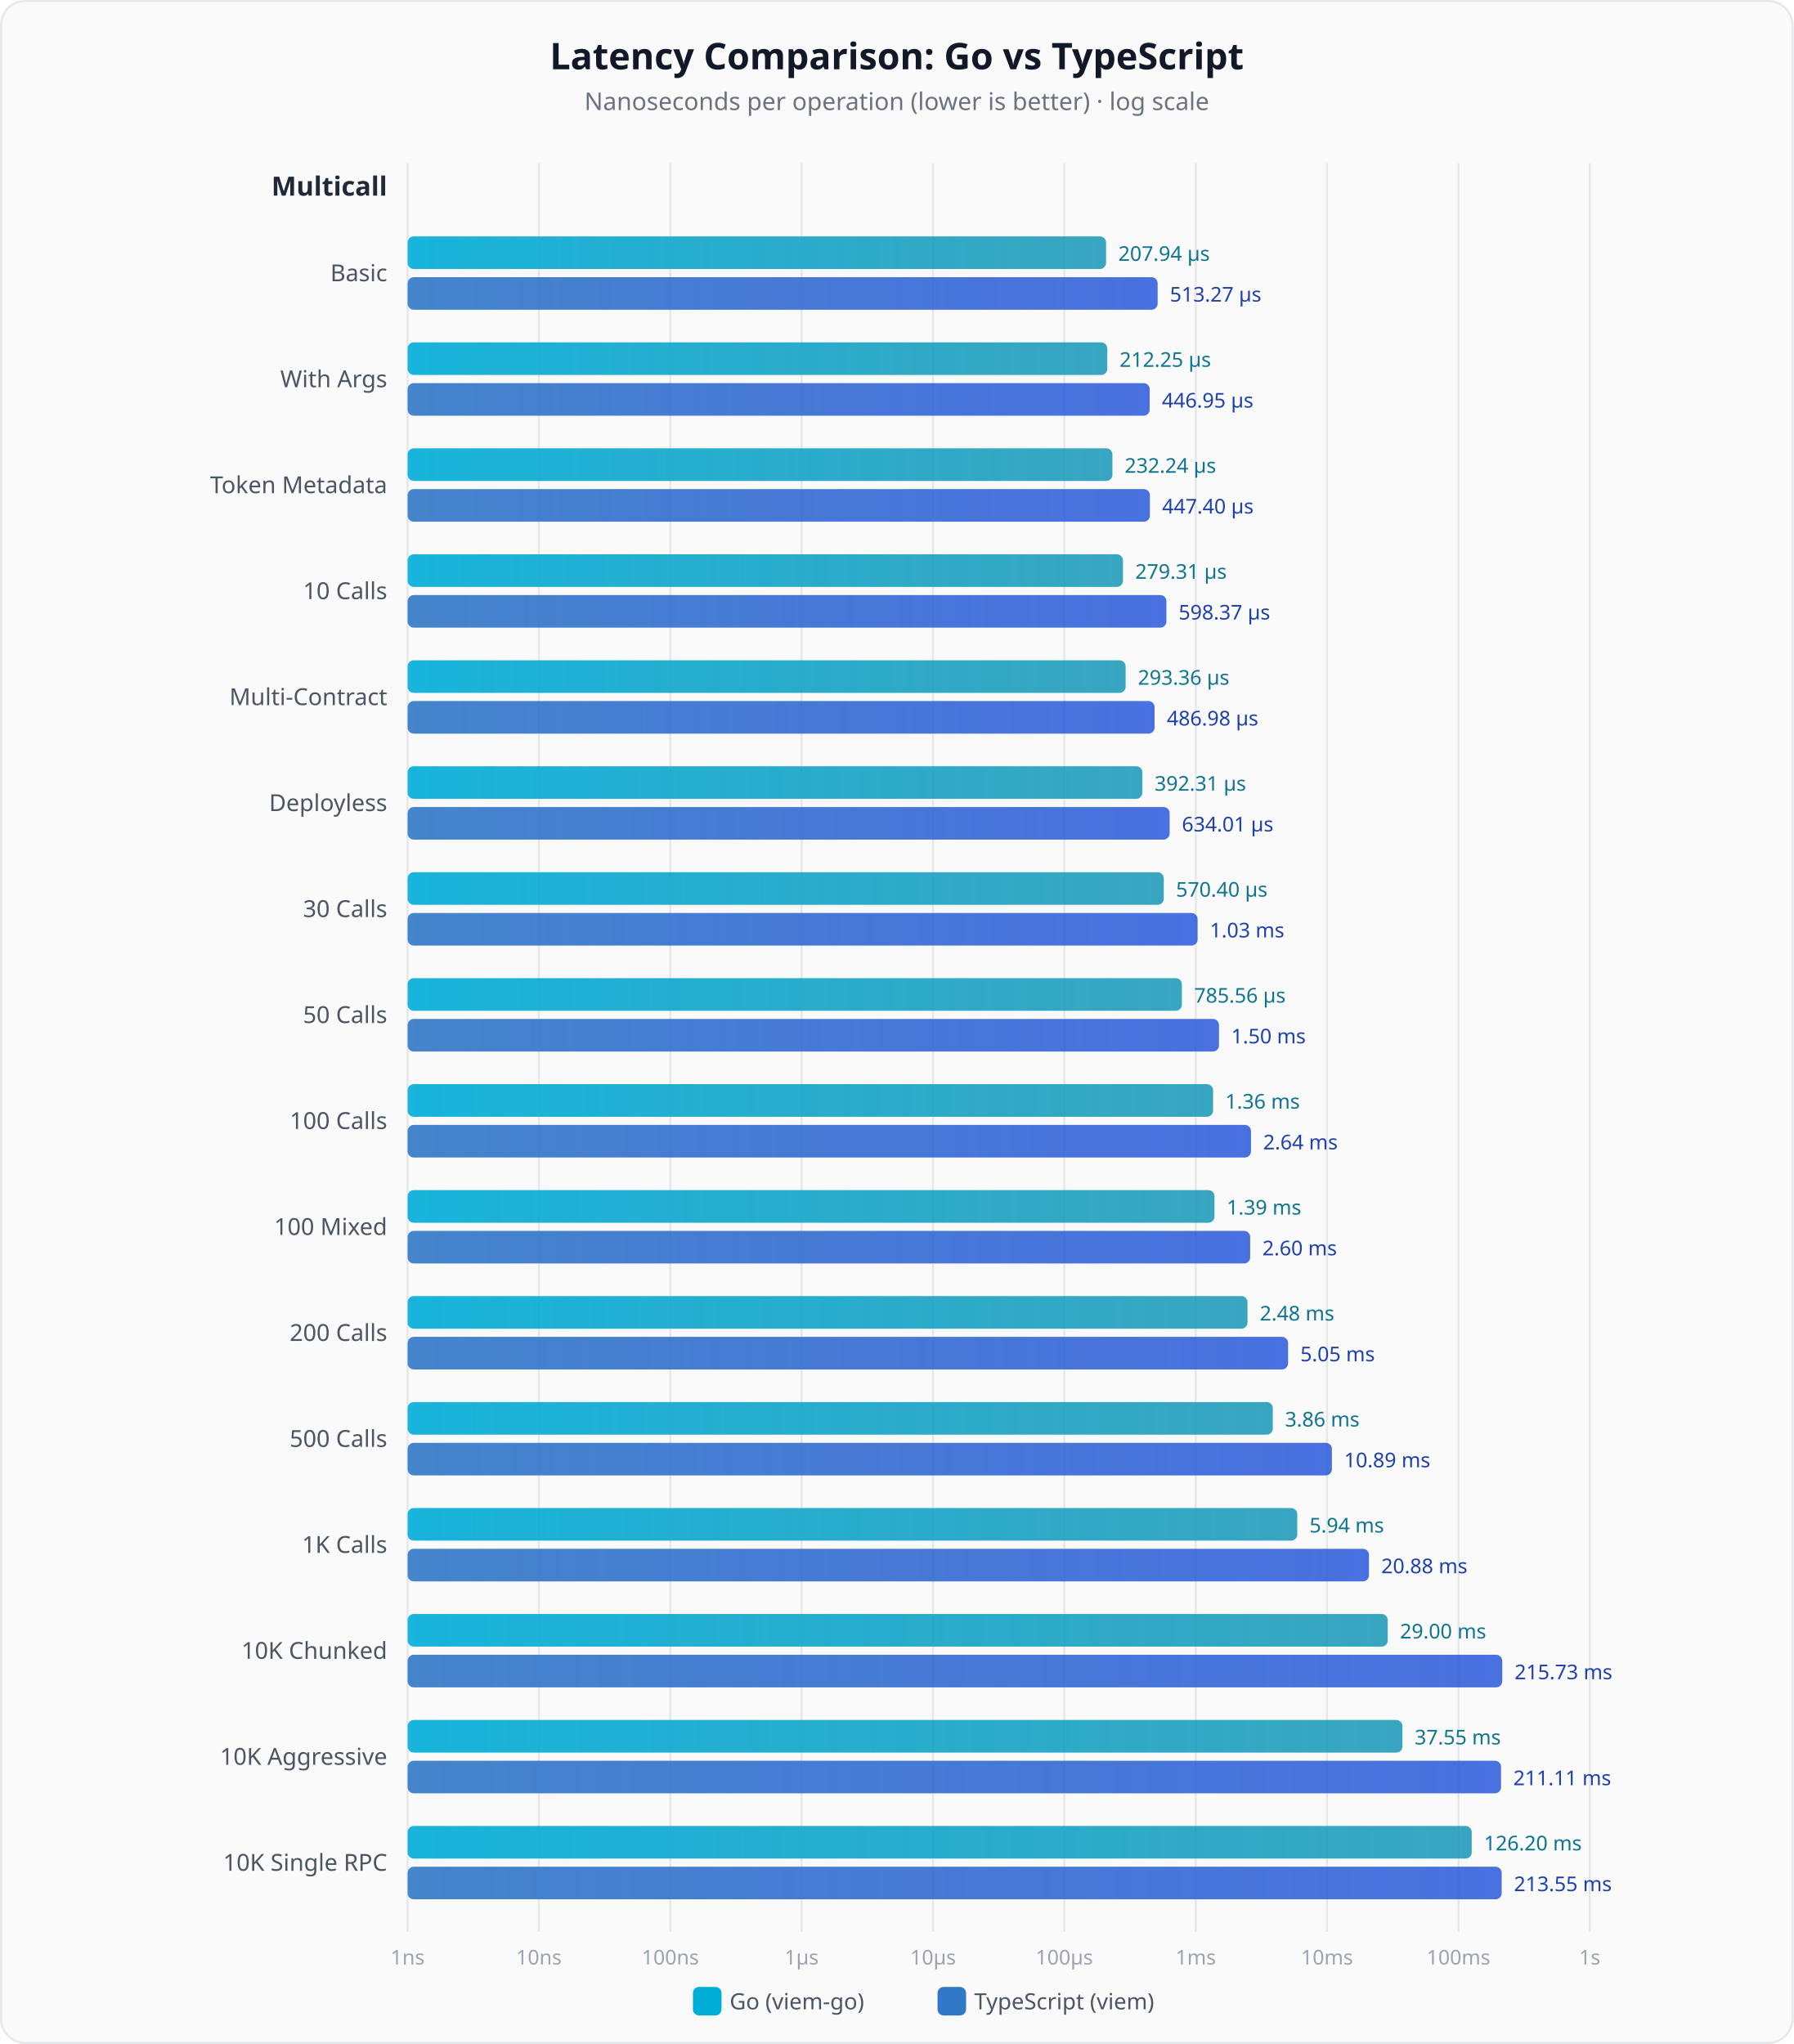
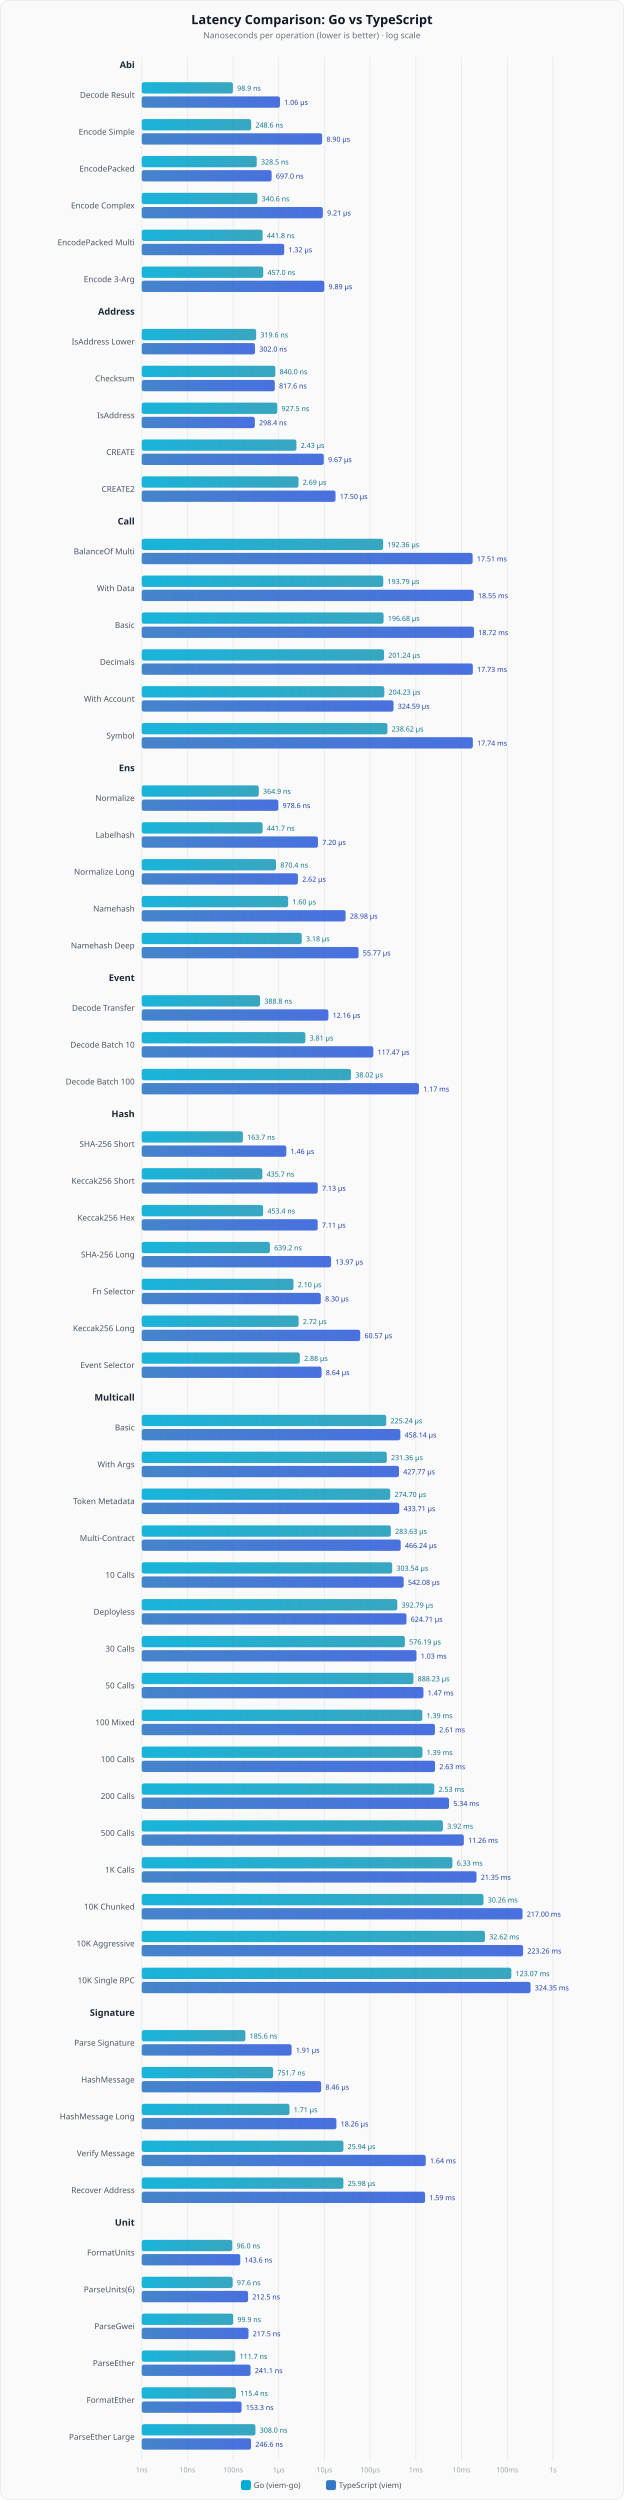
- <svg xmlns="http://www.w3.org/2000/svg" width="880" height="1003" viewBox="0 0 880 1003">
+ <svg xmlns="http://www.w3.org/2000/svg" width="880" height="3527" viewBox="0 0 880 3527">
  <defs>
    <linearGradient id="goGrad2" x1="0" y1="0" x2="1" y2="0">
      <stop offset="0%" stop-color="#00ADD8" stop-opacity="0.9" />
      <stop offset="100%" stop-color="#0891B2" stop-opacity="0.8" />
    </linearGradient>
    <linearGradient id="tsGrad2" x1="0" y1="0" x2="1" y2="0">
      <stop offset="0%" stop-color="#3178C6" stop-opacity="0.9" />
      <stop offset="100%" stop-color="#1D4ED8" stop-opacity="0.8" />
    </linearGradient>
  </defs>
-   <rect width="880" height="1003" fill="#FAFAFA" rx="12" />
-   <rect x=".5" y=".5" width="879" height="1002" fill="none" stroke="#E5E7EB" rx="12" />
+   <rect width="880" height="3527" fill="#FAFAFA" rx="12" />
+   <rect x=".5" y=".5" width="879" height="3526" fill="none" stroke="#E5E7EB" rx="12" />
  <text x="440" y="34" text-anchor="middle" font-family="system-ui,sans-serif" font-size="18" font-weight="700" fill="#111827">Latency Comparison: Go vs TypeScript</text>
  <text x="440" y="54" text-anchor="middle" font-family="system-ui,sans-serif" font-size="12" fill="#6B7280">Nanoseconds per operation (lower is better) · log scale</text>
  <g transform="translate(200,80)">
-     <line x1="0.0" y1="0" x2="0.0" y2="868" stroke="#E5E7EB" />
-     <text x="0.0" y="884" text-anchor="middle" font-family="system-ui,sans-serif" font-size="10" fill="#9CA3AF">1ns</text>
-     <line x1="64.4" y1="0" x2="64.4" y2="868" stroke="#E5E7EB" />
-     <text x="64.4" y="884" text-anchor="middle" font-family="system-ui,sans-serif" font-size="10" fill="#9CA3AF">10ns</text>
-     <line x1="128.9" y1="0" x2="128.9" y2="868" stroke="#E5E7EB" />
-     <text x="128.9" y="884" text-anchor="middle" font-family="system-ui,sans-serif" font-size="10" fill="#9CA3AF">100ns</text>
-     <line x1="193.3" y1="0" x2="193.3" y2="868" stroke="#E5E7EB" />
-     <text x="193.3" y="884" text-anchor="middle" font-family="system-ui,sans-serif" font-size="10" fill="#9CA3AF">1µs</text>
-     <line x1="257.8" y1="0" x2="257.8" y2="868" stroke="#E5E7EB" />
-     <text x="257.8" y="884" text-anchor="middle" font-family="system-ui,sans-serif" font-size="10" fill="#9CA3AF">10µs</text>
-     <line x1="322.2" y1="0" x2="322.2" y2="868" stroke="#E5E7EB" />
-     <text x="322.2" y="884" text-anchor="middle" font-family="system-ui,sans-serif" font-size="10" fill="#9CA3AF">100µs</text>
-     <line x1="386.7" y1="0" x2="386.7" y2="868" stroke="#E5E7EB" />
-     <text x="386.7" y="884" text-anchor="middle" font-family="system-ui,sans-serif" font-size="10" fill="#9CA3AF">1ms</text>
-     <line x1="451.1" y1="0" x2="451.1" y2="868" stroke="#E5E7EB" />
-     <text x="451.1" y="884" text-anchor="middle" font-family="system-ui,sans-serif" font-size="10" fill="#9CA3AF">10ms</text>
-     <line x1="515.6" y1="0" x2="515.6" y2="868" stroke="#E5E7EB" />
-     <text x="515.6" y="884" text-anchor="middle" font-family="system-ui,sans-serif" font-size="10" fill="#9CA3AF">100ms</text>
-     <line x1="580.0" y1="0" x2="580.0" y2="868" stroke="#E5E7EB" />
-     <text x="580.0" y="884" text-anchor="middle" font-family="system-ui,sans-serif" font-size="10" fill="#9CA3AF">1s</text>
-     <text x="-10" y="16" text-anchor="end" font-family="system-ui,sans-serif" font-size="13" font-weight="700" fill="#1F2937">Multicall</text>
-     <text x="-10" y="58" text-anchor="end" font-family="system-ui,sans-serif" font-size="11.5" fill="#4B5563">Basic</text>
-     <rect x="0" y="36" width="342.7" height="16" fill="url(#goGrad2)" rx="3" />
-     <text x="348.7" y="48" font-family="system-ui,sans-serif" font-size="10" fill="#0E7490">207.94 µs</text>
-     <rect x="0" y="56" width="368.0" height="16" fill="url(#tsGrad2)" rx="3" />
-     <text x="374.0" y="68" font-family="system-ui,sans-serif" font-size="10" fill="#1E40AF">513.27 µs</text>
-     <text x="-10" y="110" text-anchor="end" font-family="system-ui,sans-serif" font-size="11.5" fill="#4B5563">With Args</text>
-     <rect x="0" y="88" width="343.3" height="16" fill="url(#goGrad2)" rx="3" />
-     <text x="349.3" y="100" font-family="system-ui,sans-serif" font-size="10" fill="#0E7490">212.25 µs</text>
-     <rect x="0" y="108" width="364.1" height="16" fill="url(#tsGrad2)" rx="3" />
-     <text x="370.1" y="120" font-family="system-ui,sans-serif" font-size="10" fill="#1E40AF">446.95 µs</text>
-     <text x="-10" y="162" text-anchor="end" font-family="system-ui,sans-serif" font-size="11.5" fill="#4B5563">Token Metadata</text>
-     <rect x="0" y="140" width="345.8" height="16" fill="url(#goGrad2)" rx="3" />
-     <text x="351.8" y="152" font-family="system-ui,sans-serif" font-size="10" fill="#0E7490">232.24 µs</text>
-     <rect x="0" y="160" width="364.2" height="16" fill="url(#tsGrad2)" rx="3" />
-     <text x="370.2" y="172" font-family="system-ui,sans-serif" font-size="10" fill="#1E40AF">447.40 µs</text>
-     <text x="-10" y="214" text-anchor="end" font-family="system-ui,sans-serif" font-size="11.5" fill="#4B5563">10 Calls</text>
-     <rect x="0" y="192" width="351.0" height="16" fill="url(#goGrad2)" rx="3" />
-     <text x="357.0" y="204" font-family="system-ui,sans-serif" font-size="10" fill="#0E7490">279.31 µs</text>
-     <rect x="0" y="212" width="372.3" height="16" fill="url(#tsGrad2)" rx="3" />
-     <text x="378.3" y="224" font-family="system-ui,sans-serif" font-size="10" fill="#1E40AF">598.37 µs</text>
-     <text x="-10" y="266" text-anchor="end" font-family="system-ui,sans-serif" font-size="11.5" fill="#4B5563">Multi-Contract</text>
-     <rect x="0" y="244" width="352.3" height="16" fill="url(#goGrad2)" rx="3" />
-     <text x="358.3" y="256" font-family="system-ui,sans-serif" font-size="10" fill="#0E7490">293.36 µs</text>
-     <rect x="0" y="264" width="366.5" height="16" fill="url(#tsGrad2)" rx="3" />
-     <text x="372.5" y="276" font-family="system-ui,sans-serif" font-size="10" fill="#1E40AF">486.98 µs</text>
-     <text x="-10" y="318" text-anchor="end" font-family="system-ui,sans-serif" font-size="11.5" fill="#4B5563">Deployless</text>
-     <rect x="0" y="296" width="360.5" height="16" fill="url(#goGrad2)" rx="3" />
-     <text x="366.5" y="308" font-family="system-ui,sans-serif" font-size="10" fill="#0E7490">392.31 µs</text>
-     <rect x="0" y="316" width="373.9" height="16" fill="url(#tsGrad2)" rx="3" />
-     <text x="379.9" y="328" font-family="system-ui,sans-serif" font-size="10" fill="#1E40AF">634.01 µs</text>
-     <text x="-10" y="370" text-anchor="end" font-family="system-ui,sans-serif" font-size="11.5" fill="#4B5563">30 Calls</text>
-     <rect x="0" y="348" width="371.0" height="16" fill="url(#goGrad2)" rx="3" />
-     <text x="377.0" y="360" font-family="system-ui,sans-serif" font-size="10" fill="#0E7490">570.40 µs</text>
-     <rect x="0" y="368" width="387.6" height="16" fill="url(#tsGrad2)" rx="3" />
-     <text x="393.6" y="380" font-family="system-ui,sans-serif" font-size="10" fill="#1E40AF">1.03 ms</text>
-     <text x="-10" y="422" text-anchor="end" font-family="system-ui,sans-serif" font-size="11.5" fill="#4B5563">50 Calls</text>
-     <rect x="0" y="400" width="379.9" height="16" fill="url(#goGrad2)" rx="3" />
-     <text x="385.9" y="412" font-family="system-ui,sans-serif" font-size="10" fill="#0E7490">785.56 µs</text>
-     <rect x="0" y="420" width="398.1" height="16" fill="url(#tsGrad2)" rx="3" />
-     <text x="404.1" y="432" font-family="system-ui,sans-serif" font-size="10" fill="#1E40AF">1.50 ms</text>
-     <text x="-10" y="474" text-anchor="end" font-family="system-ui,sans-serif" font-size="11.5" fill="#4B5563">100 Calls</text>
-     <rect x="0" y="452" width="395.2" height="16" fill="url(#goGrad2)" rx="3" />
-     <text x="401.2" y="464" font-family="system-ui,sans-serif" font-size="10" fill="#0E7490">1.36 ms</text>
-     <rect x="0" y="472" width="413.8" height="16" fill="url(#tsGrad2)" rx="3" />
-     <text x="419.8" y="484" font-family="system-ui,sans-serif" font-size="10" fill="#1E40AF">2.64 ms</text>
-     <text x="-10" y="526" text-anchor="end" font-family="system-ui,sans-serif" font-size="11.5" fill="#4B5563">100 Mixed</text>
-     <rect x="0" y="504" width="395.9" height="16" fill="url(#goGrad2)" rx="3" />
-     <text x="401.9" y="516" font-family="system-ui,sans-serif" font-size="10" fill="#0E7490">1.39 ms</text>
-     <rect x="0" y="524" width="413.4" height="16" fill="url(#tsGrad2)" rx="3" />
-     <text x="419.4" y="536" font-family="system-ui,sans-serif" font-size="10" fill="#1E40AF">2.60 ms</text>
-     <text x="-10" y="578" text-anchor="end" font-family="system-ui,sans-serif" font-size="11.5" fill="#4B5563">200 Calls</text>
-     <rect x="0" y="556" width="412.1" height="16" fill="url(#goGrad2)" rx="3" />
-     <text x="418.1" y="568" font-family="system-ui,sans-serif" font-size="10" fill="#0E7490">2.48 ms</text>
-     <rect x="0" y="576" width="432.0" height="16" fill="url(#tsGrad2)" rx="3" />
-     <text x="438.0" y="588" font-family="system-ui,sans-serif" font-size="10" fill="#1E40AF">5.05 ms</text>
-     <text x="-10" y="630" text-anchor="end" font-family="system-ui,sans-serif" font-size="11.5" fill="#4B5563">500 Calls</text>
-     <rect x="0" y="608" width="424.5" height="16" fill="url(#goGrad2)" rx="3" />
-     <text x="430.5" y="620" font-family="system-ui,sans-serif" font-size="10" fill="#0E7490">3.86 ms</text>
-     <rect x="0" y="628" width="453.5" height="16" fill="url(#tsGrad2)" rx="3" />
-     <text x="459.5" y="640" font-family="system-ui,sans-serif" font-size="10" fill="#1E40AF">10.89 ms</text>
-     <text x="-10" y="682" text-anchor="end" font-family="system-ui,sans-serif" font-size="11.5" fill="#4B5563">1K Calls</text>
-     <rect x="0" y="660" width="436.5" height="16" fill="url(#goGrad2)" rx="3" />
-     <text x="442.5" y="672" font-family="system-ui,sans-serif" font-size="10" fill="#0E7490">5.94 ms</text>
-     <rect x="0" y="680" width="471.7" height="16" fill="url(#tsGrad2)" rx="3" />
-     <text x="477.7" y="692" font-family="system-ui,sans-serif" font-size="10" fill="#1E40AF">20.88 ms</text>
-     <text x="-10" y="734" text-anchor="end" font-family="system-ui,sans-serif" font-size="11.5" fill="#4B5563">10K Chunked</text>
-     <rect x="0" y="712" width="480.9" height="16" fill="url(#goGrad2)" rx="3" />
-     <text x="486.9" y="724" font-family="system-ui,sans-serif" font-size="10" fill="#0E7490">29.00 ms</text>
-     <rect x="0" y="732" width="537.1" height="16" fill="url(#tsGrad2)" rx="3" />
-     <text x="543.1" y="744" font-family="system-ui,sans-serif" font-size="10" fill="#1E40AF">215.73 ms</text>
-     <text x="-10" y="786" text-anchor="end" font-family="system-ui,sans-serif" font-size="11.5" fill="#4B5563">10K Aggressive</text>
-     <rect x="0" y="764" width="488.1" height="16" fill="url(#goGrad2)" rx="3" />
-     <text x="494.1" y="776" font-family="system-ui,sans-serif" font-size="10" fill="#0E7490">37.55 ms</text>
-     <rect x="0" y="784" width="536.5" height="16" fill="url(#tsGrad2)" rx="3" />
-     <text x="542.5" y="796" font-family="system-ui,sans-serif" font-size="10" fill="#1E40AF">211.11 ms</text>
-     <text x="-10" y="838" text-anchor="end" font-family="system-ui,sans-serif" font-size="11.5" fill="#4B5563">10K Single RPC</text>
-     <rect x="0" y="816" width="522.1" height="16" fill="url(#goGrad2)" rx="3" />
-     <text x="528.1" y="828" font-family="system-ui,sans-serif" font-size="10" fill="#0E7490">126.20 ms</text>
-     <rect x="0" y="836" width="536.8" height="16" fill="url(#tsGrad2)" rx="3" />
-     <text x="542.8" y="848" font-family="system-ui,sans-serif" font-size="10" fill="#1E40AF">213.55 ms</text>
+     <line x1="0.0" y1="0" x2="0.0" y2="3392" stroke="#E5E7EB" />
+     <text x="0.0" y="3408" text-anchor="middle" font-family="system-ui,sans-serif" font-size="10" fill="#9CA3AF">1ns</text>
+     <line x1="64.4" y1="0" x2="64.4" y2="3392" stroke="#E5E7EB" />
+     <text x="64.4" y="3408" text-anchor="middle" font-family="system-ui,sans-serif" font-size="10" fill="#9CA3AF">10ns</text>
+     <line x1="128.9" y1="0" x2="128.9" y2="3392" stroke="#E5E7EB" />
+     <text x="128.9" y="3408" text-anchor="middle" font-family="system-ui,sans-serif" font-size="10" fill="#9CA3AF">100ns</text>
+     <line x1="193.3" y1="0" x2="193.3" y2="3392" stroke="#E5E7EB" />
+     <text x="193.3" y="3408" text-anchor="middle" font-family="system-ui,sans-serif" font-size="10" fill="#9CA3AF">1µs</text>
+     <line x1="257.8" y1="0" x2="257.8" y2="3392" stroke="#E5E7EB" />
+     <text x="257.8" y="3408" text-anchor="middle" font-family="system-ui,sans-serif" font-size="10" fill="#9CA3AF">10µs</text>
+     <line x1="322.2" y1="0" x2="322.2" y2="3392" stroke="#E5E7EB" />
+     <text x="322.2" y="3408" text-anchor="middle" font-family="system-ui,sans-serif" font-size="10" fill="#9CA3AF">100µs</text>
+     <line x1="386.7" y1="0" x2="386.7" y2="3392" stroke="#E5E7EB" />
+     <text x="386.7" y="3408" text-anchor="middle" font-family="system-ui,sans-serif" font-size="10" fill="#9CA3AF">1ms</text>
+     <line x1="451.1" y1="0" x2="451.1" y2="3392" stroke="#E5E7EB" />
+     <text x="451.1" y="3408" text-anchor="middle" font-family="system-ui,sans-serif" font-size="10" fill="#9CA3AF">10ms</text>
+     <line x1="515.6" y1="0" x2="515.6" y2="3392" stroke="#E5E7EB" />
+     <text x="515.6" y="3408" text-anchor="middle" font-family="system-ui,sans-serif" font-size="10" fill="#9CA3AF">100ms</text>
+     <line x1="580.0" y1="0" x2="580.0" y2="3392" stroke="#E5E7EB" />
+     <text x="580.0" y="3408" text-anchor="middle" font-family="system-ui,sans-serif" font-size="10" fill="#9CA3AF">1s</text>
+     <text x="-10" y="16" text-anchor="end" font-family="system-ui,sans-serif" font-size="13" font-weight="700" fill="#1F2937">Abi</text>
+     <text x="-10" y="58" text-anchor="end" font-family="system-ui,sans-serif" font-size="11.5" fill="#4B5563">Decode Result</text>
+     <rect x="0" y="36" width="128.6" height="16" fill="url(#goGrad2)" rx="3" />
+     <text x="134.6" y="48" font-family="system-ui,sans-serif" font-size="10" fill="#0E7490">98.9 ns</text>
+     <rect x="0" y="56" width="195.0" height="16" fill="url(#tsGrad2)" rx="3" />
+     <text x="201.0" y="68" font-family="system-ui,sans-serif" font-size="10" fill="#1E40AF">1.06 µs</text>
+     <text x="-10" y="110" text-anchor="end" font-family="system-ui,sans-serif" font-size="11.5" fill="#4B5563">Encode Simple</text>
+     <rect x="0" y="88" width="154.4" height="16" fill="url(#goGrad2)" rx="3" />
+     <text x="160.4" y="100" font-family="system-ui,sans-serif" font-size="10" fill="#0E7490">248.6 ns</text>
+     <rect x="0" y="108" width="254.5" height="16" fill="url(#tsGrad2)" rx="3" />
+     <text x="260.5" y="120" font-family="system-ui,sans-serif" font-size="10" fill="#1E40AF">8.90 µs</text>
+     <text x="-10" y="162" text-anchor="end" font-family="system-ui,sans-serif" font-size="11.5" fill="#4B5563">EncodePacked</text>
+     <rect x="0" y="140" width="162.2" height="16" fill="url(#goGrad2)" rx="3" />
+     <text x="168.2" y="152" font-family="system-ui,sans-serif" font-size="10" fill="#0E7490">328.5 ns</text>
+     <rect x="0" y="160" width="183.2" height="16" fill="url(#tsGrad2)" rx="3" />
+     <text x="189.2" y="172" font-family="system-ui,sans-serif" font-size="10" fill="#1E40AF">697.0 ns</text>
+     <text x="-10" y="214" text-anchor="end" font-family="system-ui,sans-serif" font-size="11.5" fill="#4B5563">Encode Complex</text>
+     <rect x="0" y="192" width="163.2" height="16" fill="url(#goGrad2)" rx="3" />
+     <text x="169.2" y="204" font-family="system-ui,sans-serif" font-size="10" fill="#0E7490">340.6 ns</text>
+     <rect x="0" y="212" width="255.5" height="16" fill="url(#tsGrad2)" rx="3" />
+     <text x="261.5" y="224" font-family="system-ui,sans-serif" font-size="10" fill="#1E40AF">9.21 µs</text>
+     <text x="-10" y="266" text-anchor="end" font-family="system-ui,sans-serif" font-size="11.5" fill="#4B5563">EncodePacked Multi</text>
+     <rect x="0" y="244" width="170.5" height="16" fill="url(#goGrad2)" rx="3" />
+     <text x="176.5" y="256" font-family="system-ui,sans-serif" font-size="10" fill="#0E7490">441.8 ns</text>
+     <rect x="0" y="264" width="201.0" height="16" fill="url(#tsGrad2)" rx="3" />
+     <text x="207.0" y="276" font-family="system-ui,sans-serif" font-size="10" fill="#1E40AF">1.32 µs</text>
+     <text x="-10" y="318" text-anchor="end" font-family="system-ui,sans-serif" font-size="11.5" fill="#4B5563">Encode 3-Arg</text>
+     <rect x="0" y="296" width="171.4" height="16" fill="url(#goGrad2)" rx="3" />
+     <text x="177.4" y="308" font-family="system-ui,sans-serif" font-size="10" fill="#0E7490">457.0 ns</text>
+     <rect x="0" y="316" width="257.5" height="16" fill="url(#tsGrad2)" rx="3" />
+     <text x="263.5" y="328" font-family="system-ui,sans-serif" font-size="10" fill="#1E40AF">9.89 µs</text>
+     <text x="-10" y="364" text-anchor="end" font-family="system-ui,sans-serif" font-size="13" font-weight="700" fill="#1F2937">Address</text>
+     <text x="-10" y="406" text-anchor="end" font-family="system-ui,sans-serif" font-size="11.5" fill="#4B5563">IsAddress Lower</text>
+     <rect x="0" y="384" width="161.4" height="16" fill="url(#goGrad2)" rx="3" />
+     <text x="167.4" y="396" font-family="system-ui,sans-serif" font-size="10" fill="#0E7490">319.6 ns</text>
+     <rect x="0" y="404" width="159.8" height="16" fill="url(#tsGrad2)" rx="3" />
+     <text x="165.8" y="416" font-family="system-ui,sans-serif" font-size="10" fill="#1E40AF">302.0 ns</text>
+     <text x="-10" y="458" text-anchor="end" font-family="system-ui,sans-serif" font-size="11.5" fill="#4B5563">Checksum</text>
+     <rect x="0" y="436" width="188.5" height="16" fill="url(#goGrad2)" rx="3" />
+     <text x="194.5" y="448" font-family="system-ui,sans-serif" font-size="10" fill="#0E7490">840.0 ns</text>
+     <rect x="0" y="456" width="187.7" height="16" fill="url(#tsGrad2)" rx="3" />
+     <text x="193.7" y="468" font-family="system-ui,sans-serif" font-size="10" fill="#1E40AF">817.6 ns</text>
+     <text x="-10" y="510" text-anchor="end" font-family="system-ui,sans-serif" font-size="11.5" fill="#4B5563">IsAddress</text>
+     <rect x="0" y="488" width="191.2" height="16" fill="url(#goGrad2)" rx="3" />
+     <text x="197.2" y="500" font-family="system-ui,sans-serif" font-size="10" fill="#0E7490">927.5 ns</text>
+     <rect x="0" y="508" width="159.5" height="16" fill="url(#tsGrad2)" rx="3" />
+     <text x="165.5" y="520" font-family="system-ui,sans-serif" font-size="10" fill="#1E40AF">298.4 ns</text>
+     <text x="-10" y="562" text-anchor="end" font-family="system-ui,sans-serif" font-size="11.5" fill="#4B5563">CREATE</text>
+     <rect x="0" y="540" width="218.2" height="16" fill="url(#goGrad2)" rx="3" />
+     <text x="224.2" y="552" font-family="system-ui,sans-serif" font-size="10" fill="#0E7490">2.43 µs</text>
+     <rect x="0" y="560" width="256.8" height="16" fill="url(#tsGrad2)" rx="3" />
+     <text x="262.8" y="572" font-family="system-ui,sans-serif" font-size="10" fill="#1E40AF">9.67 µs</text>
+     <text x="-10" y="614" text-anchor="end" font-family="system-ui,sans-serif" font-size="11.5" fill="#4B5563">CREATE2</text>
+     <rect x="0" y="592" width="221.1" height="16" fill="url(#goGrad2)" rx="3" />
+     <text x="227.1" y="604" font-family="system-ui,sans-serif" font-size="10" fill="#0E7490">2.69 µs</text>
+     <rect x="0" y="612" width="273.4" height="16" fill="url(#tsGrad2)" rx="3" />
+     <text x="279.4" y="624" font-family="system-ui,sans-serif" font-size="10" fill="#1E40AF">17.50 µs</text>
+     <text x="-10" y="660" text-anchor="end" font-family="system-ui,sans-serif" font-size="13" font-weight="700" fill="#1F2937">Call</text>
+     <text x="-10" y="702" text-anchor="end" font-family="system-ui,sans-serif" font-size="11.5" fill="#4B5563">BalanceOf Multi</text>
+     <rect x="0" y="680" width="340.5" height="16" fill="url(#goGrad2)" rx="3" />
+     <text x="346.5" y="692" font-family="system-ui,sans-serif" font-size="10" fill="#0E7490">192.36 µs</text>
+     <rect x="0" y="700" width="466.8" height="16" fill="url(#tsGrad2)" rx="3" />
+     <text x="472.8" y="712" font-family="system-ui,sans-serif" font-size="10" fill="#1E40AF">17.51 ms</text>
+     <text x="-10" y="754" text-anchor="end" font-family="system-ui,sans-serif" font-size="11.5" fill="#4B5563">With Data</text>
+     <rect x="0" y="732" width="340.7" height="16" fill="url(#goGrad2)" rx="3" />
+     <text x="346.7" y="744" font-family="system-ui,sans-serif" font-size="10" fill="#0E7490">193.79 µs</text>
+     <rect x="0" y="752" width="468.4" height="16" fill="url(#tsGrad2)" rx="3" />
+     <text x="474.4" y="764" font-family="system-ui,sans-serif" font-size="10" fill="#1E40AF">18.55 ms</text>
+     <text x="-10" y="806" text-anchor="end" font-family="system-ui,sans-serif" font-size="11.5" fill="#4B5563">Basic</text>
+     <rect x="0" y="784" width="341.2" height="16" fill="url(#goGrad2)" rx="3" />
+     <text x="347.2" y="796" font-family="system-ui,sans-serif" font-size="10" fill="#0E7490">196.68 µs</text>
+     <rect x="0" y="804" width="468.7" height="16" fill="url(#tsGrad2)" rx="3" />
+     <text x="474.7" y="816" font-family="system-ui,sans-serif" font-size="10" fill="#1E40AF">18.72 ms</text>
+     <text x="-10" y="858" text-anchor="end" font-family="system-ui,sans-serif" font-size="11.5" fill="#4B5563">Decimals</text>
+     <rect x="0" y="836" width="341.8" height="16" fill="url(#goGrad2)" rx="3" />
+     <text x="347.8" y="848" font-family="system-ui,sans-serif" font-size="10" fill="#0E7490">201.24 µs</text>
+     <rect x="0" y="856" width="467.1" height="16" fill="url(#tsGrad2)" rx="3" />
+     <text x="473.1" y="868" font-family="system-ui,sans-serif" font-size="10" fill="#1E40AF">17.73 ms</text>
+     <text x="-10" y="910" text-anchor="end" font-family="system-ui,sans-serif" font-size="11.5" fill="#4B5563">With Account</text>
+     <rect x="0" y="888" width="342.2" height="16" fill="url(#goGrad2)" rx="3" />
+     <text x="348.2" y="900" font-family="system-ui,sans-serif" font-size="10" fill="#0E7490">204.23 µs</text>
+     <rect x="0" y="908" width="355.2" height="16" fill="url(#tsGrad2)" rx="3" />
+     <text x="361.2" y="920" font-family="system-ui,sans-serif" font-size="10" fill="#1E40AF">324.59 µs</text>
+     <text x="-10" y="962" text-anchor="end" font-family="system-ui,sans-serif" font-size="11.5" fill="#4B5563">Symbol</text>
+     <rect x="0" y="940" width="346.6" height="16" fill="url(#goGrad2)" rx="3" />
+     <text x="352.6" y="952" font-family="system-ui,sans-serif" font-size="10" fill="#0E7490">238.62 µs</text>
+     <rect x="0" y="960" width="467.1" height="16" fill="url(#tsGrad2)" rx="3" />
+     <text x="473.1" y="972" font-family="system-ui,sans-serif" font-size="10" fill="#1E40AF">17.74 ms</text>
+     <text x="-10" y="1008" text-anchor="end" font-family="system-ui,sans-serif" font-size="13" font-weight="700" fill="#1F2937">Ens</text>
+     <text x="-10" y="1050" text-anchor="end" font-family="system-ui,sans-serif" font-size="11.5" fill="#4B5563">Normalize</text>
+     <rect x="0" y="1028" width="165.1" height="16" fill="url(#goGrad2)" rx="3" />
+     <text x="171.1" y="1040" font-family="system-ui,sans-serif" font-size="10" fill="#0E7490">364.9 ns</text>
+     <rect x="0" y="1048" width="192.7" height="16" fill="url(#tsGrad2)" rx="3" />
+     <text x="198.7" y="1060" font-family="system-ui,sans-serif" font-size="10" fill="#1E40AF">978.6 ns</text>
+     <text x="-10" y="1102" text-anchor="end" font-family="system-ui,sans-serif" font-size="11.5" fill="#4B5563">Labelhash</text>
+     <rect x="0" y="1080" width="170.5" height="16" fill="url(#goGrad2)" rx="3" />
+     <text x="176.5" y="1092" font-family="system-ui,sans-serif" font-size="10" fill="#0E7490">441.7 ns</text>
+     <rect x="0" y="1100" width="248.6" height="16" fill="url(#tsGrad2)" rx="3" />
+     <text x="254.6" y="1112" font-family="system-ui,sans-serif" font-size="10" fill="#1E40AF">7.20 µs</text>
+     <text x="-10" y="1154" text-anchor="end" font-family="system-ui,sans-serif" font-size="11.5" fill="#4B5563">Normalize Long</text>
+     <rect x="0" y="1132" width="189.4" height="16" fill="url(#goGrad2)" rx="3" />
+     <text x="195.4" y="1144" font-family="system-ui,sans-serif" font-size="10" fill="#0E7490">870.4 ns</text>
+     <rect x="0" y="1152" width="220.3" height="16" fill="url(#tsGrad2)" rx="3" />
+     <text x="226.3" y="1164" font-family="system-ui,sans-serif" font-size="10" fill="#1E40AF">2.62 µs</text>
+     <text x="-10" y="1206" text-anchor="end" font-family="system-ui,sans-serif" font-size="11.5" fill="#4B5563">Namehash</text>
+     <rect x="0" y="1184" width="206.5" height="16" fill="url(#goGrad2)" rx="3" />
+     <text x="212.5" y="1196" font-family="system-ui,sans-serif" font-size="10" fill="#0E7490">1.60 µs</text>
+     <rect x="0" y="1204" width="287.6" height="16" fill="url(#tsGrad2)" rx="3" />
+     <text x="293.6" y="1216" font-family="system-ui,sans-serif" font-size="10" fill="#1E40AF">28.98 µs</text>
+     <text x="-10" y="1258" text-anchor="end" font-family="system-ui,sans-serif" font-size="11.5" fill="#4B5563">Namehash Deep</text>
+     <rect x="0" y="1236" width="225.7" height="16" fill="url(#goGrad2)" rx="3" />
+     <text x="231.7" y="1248" font-family="system-ui,sans-serif" font-size="10" fill="#0E7490">3.18 µs</text>
+     <rect x="0" y="1256" width="305.9" height="16" fill="url(#tsGrad2)" rx="3" />
+     <text x="311.9" y="1268" font-family="system-ui,sans-serif" font-size="10" fill="#1E40AF">55.77 µs</text>
+     <text x="-10" y="1304" text-anchor="end" font-family="system-ui,sans-serif" font-size="13" font-weight="700" fill="#1F2937">Event</text>
+     <text x="-10" y="1346" text-anchor="end" font-family="system-ui,sans-serif" font-size="11.5" fill="#4B5563">Decode Transfer</text>
+     <rect x="0" y="1324" width="166.9" height="16" fill="url(#goGrad2)" rx="3" />
+     <text x="172.9" y="1336" font-family="system-ui,sans-serif" font-size="10" fill="#0E7490">388.8 ns</text>
+     <rect x="0" y="1344" width="263.3" height="16" fill="url(#tsGrad2)" rx="3" />
+     <text x="269.3" y="1356" font-family="system-ui,sans-serif" font-size="10" fill="#1E40AF">12.16 µs</text>
+     <text x="-10" y="1398" text-anchor="end" font-family="system-ui,sans-serif" font-size="11.5" fill="#4B5563">Decode Batch 10</text>
+     <rect x="0" y="1376" width="230.8" height="16" fill="url(#goGrad2)" rx="3" />
+     <text x="236.8" y="1388" font-family="system-ui,sans-serif" font-size="10" fill="#0E7490">3.81 µs</text>
+     <rect x="0" y="1396" width="326.7" height="16" fill="url(#tsGrad2)" rx="3" />
+     <text x="332.7" y="1408" font-family="system-ui,sans-serif" font-size="10" fill="#1E40AF">117.47 µs</text>
+     <text x="-10" y="1450" text-anchor="end" font-family="system-ui,sans-serif" font-size="11.5" fill="#4B5563">Decode Batch 100</text>
+     <rect x="0" y="1428" width="295.2" height="16" fill="url(#goGrad2)" rx="3" />
+     <text x="301.2" y="1440" font-family="system-ui,sans-serif" font-size="10" fill="#0E7490">38.02 µs</text>
+     <rect x="0" y="1448" width="391.1" height="16" fill="url(#tsGrad2)" rx="3" />
+     <text x="397.1" y="1460" font-family="system-ui,sans-serif" font-size="10" fill="#1E40AF">1.17 ms</text>
+     <text x="-10" y="1496" text-anchor="end" font-family="system-ui,sans-serif" font-size="13" font-weight="700" fill="#1F2937">Hash</text>
+     <text x="-10" y="1538" text-anchor="end" font-family="system-ui,sans-serif" font-size="11.5" fill="#4B5563">SHA-256 Short</text>
+     <rect x="0" y="1516" width="142.7" height="16" fill="url(#goGrad2)" rx="3" />
+     <text x="148.7" y="1528" font-family="system-ui,sans-serif" font-size="10" fill="#0E7490">163.7 ns</text>
+     <rect x="0" y="1536" width="203.9" height="16" fill="url(#tsGrad2)" rx="3" />
+     <text x="209.9" y="1548" font-family="system-ui,sans-serif" font-size="10" fill="#1E40AF">1.46 µs</text>
+     <text x="-10" y="1590" text-anchor="end" font-family="system-ui,sans-serif" font-size="11.5" fill="#4B5563">Keccak256 Short</text>
+     <rect x="0" y="1568" width="170.1" height="16" fill="url(#goGrad2)" rx="3" />
+     <text x="176.1" y="1580" font-family="system-ui,sans-serif" font-size="10" fill="#0E7490">435.7 ns</text>
+     <rect x="0" y="1588" width="248.3" height="16" fill="url(#tsGrad2)" rx="3" />
+     <text x="254.3" y="1600" font-family="system-ui,sans-serif" font-size="10" fill="#1E40AF">7.13 µs</text>
+     <text x="-10" y="1642" text-anchor="end" font-family="system-ui,sans-serif" font-size="11.5" fill="#4B5563">Keccak256 Hex</text>
+     <rect x="0" y="1620" width="171.2" height="16" fill="url(#goGrad2)" rx="3" />
+     <text x="177.2" y="1632" font-family="system-ui,sans-serif" font-size="10" fill="#0E7490">453.4 ns</text>
+     <rect x="0" y="1640" width="248.2" height="16" fill="url(#tsGrad2)" rx="3" />
+     <text x="254.2" y="1652" font-family="system-ui,sans-serif" font-size="10" fill="#1E40AF">7.11 µs</text>
+     <text x="-10" y="1694" text-anchor="end" font-family="system-ui,sans-serif" font-size="11.5" fill="#4B5563">SHA-256 Long</text>
+     <rect x="0" y="1672" width="180.8" height="16" fill="url(#goGrad2)" rx="3" />
+     <text x="186.8" y="1684" font-family="system-ui,sans-serif" font-size="10" fill="#0E7490">639.2 ns</text>
+     <rect x="0" y="1692" width="267.1" height="16" fill="url(#tsGrad2)" rx="3" />
+     <text x="273.1" y="1704" font-family="system-ui,sans-serif" font-size="10" fill="#1E40AF">13.97 µs</text>
+     <text x="-10" y="1746" text-anchor="end" font-family="system-ui,sans-serif" font-size="11.5" fill="#4B5563">Fn Selector</text>
+     <rect x="0" y="1724" width="214.1" height="16" fill="url(#goGrad2)" rx="3" />
+     <text x="220.1" y="1736" font-family="system-ui,sans-serif" font-size="10" fill="#0E7490">2.10 µs</text>
+     <rect x="0" y="1744" width="252.6" height="16" fill="url(#tsGrad2)" rx="3" />
+     <text x="258.6" y="1756" font-family="system-ui,sans-serif" font-size="10" fill="#1E40AF">8.30 µs</text>
+     <text x="-10" y="1798" text-anchor="end" font-family="system-ui,sans-serif" font-size="11.5" fill="#4B5563">Keccak256 Long</text>
+     <rect x="0" y="1776" width="221.3" height="16" fill="url(#goGrad2)" rx="3" />
+     <text x="227.3" y="1788" font-family="system-ui,sans-serif" font-size="10" fill="#0E7490">2.72 µs</text>
+     <rect x="0" y="1796" width="308.2" height="16" fill="url(#tsGrad2)" rx="3" />
+     <text x="314.2" y="1808" font-family="system-ui,sans-serif" font-size="10" fill="#1E40AF">60.57 µs</text>
+     <text x="-10" y="1850" text-anchor="end" font-family="system-ui,sans-serif" font-size="11.5" fill="#4B5563">Event Selector</text>
+     <rect x="0" y="1828" width="223.0" height="16" fill="url(#goGrad2)" rx="3" />
+     <text x="229.0" y="1840" font-family="system-ui,sans-serif" font-size="10" fill="#0E7490">2.88 µs</text>
+     <rect x="0" y="1848" width="253.7" height="16" fill="url(#tsGrad2)" rx="3" />
+     <text x="259.7" y="1860" font-family="system-ui,sans-serif" font-size="10" fill="#1E40AF">8.64 µs</text>
+     <text x="-10" y="1896" text-anchor="end" font-family="system-ui,sans-serif" font-size="13" font-weight="700" fill="#1F2937">Multicall</text>
+     <text x="-10" y="1938" text-anchor="end" font-family="system-ui,sans-serif" font-size="11.5" fill="#4B5563">Basic</text>
+     <rect x="0" y="1916" width="344.9" height="16" fill="url(#goGrad2)" rx="3" />
+     <text x="350.9" y="1928" font-family="system-ui,sans-serif" font-size="10" fill="#0E7490">225.24 µs</text>
+     <rect x="0" y="1936" width="364.8" height="16" fill="url(#tsGrad2)" rx="3" />
+     <text x="370.8" y="1948" font-family="system-ui,sans-serif" font-size="10" fill="#1E40AF">458.14 µs</text>
+     <text x="-10" y="1990" text-anchor="end" font-family="system-ui,sans-serif" font-size="11.5" fill="#4B5563">With Args</text>
+     <rect x="0" y="1968" width="345.7" height="16" fill="url(#goGrad2)" rx="3" />
+     <text x="351.7" y="1980" font-family="system-ui,sans-serif" font-size="10" fill="#0E7490">231.36 µs</text>
+     <rect x="0" y="1988" width="362.9" height="16" fill="url(#tsGrad2)" rx="3" />
+     <text x="368.9" y="2000" font-family="system-ui,sans-serif" font-size="10" fill="#1E40AF">427.77 µs</text>
+     <text x="-10" y="2042" text-anchor="end" font-family="system-ui,sans-serif" font-size="11.5" fill="#4B5563">Token Metadata</text>
+     <rect x="0" y="2020" width="350.5" height="16" fill="url(#goGrad2)" rx="3" />
+     <text x="356.5" y="2032" font-family="system-ui,sans-serif" font-size="10" fill="#0E7490">274.70 µs</text>
+     <rect x="0" y="2040" width="363.3" height="16" fill="url(#tsGrad2)" rx="3" />
+     <text x="369.3" y="2052" font-family="system-ui,sans-serif" font-size="10" fill="#1E40AF">433.71 µs</text>
+     <text x="-10" y="2094" text-anchor="end" font-family="system-ui,sans-serif" font-size="11.5" fill="#4B5563">Multi-Contract</text>
+     <rect x="0" y="2072" width="351.4" height="16" fill="url(#goGrad2)" rx="3" />
+     <text x="357.4" y="2084" font-family="system-ui,sans-serif" font-size="10" fill="#0E7490">283.63 µs</text>
+     <rect x="0" y="2092" width="365.3" height="16" fill="url(#tsGrad2)" rx="3" />
+     <text x="371.3" y="2104" font-family="system-ui,sans-serif" font-size="10" fill="#1E40AF">466.24 µs</text>
+     <text x="-10" y="2146" text-anchor="end" font-family="system-ui,sans-serif" font-size="11.5" fill="#4B5563">10 Calls</text>
+     <rect x="0" y="2124" width="353.3" height="16" fill="url(#goGrad2)" rx="3" />
+     <text x="359.3" y="2136" font-family="system-ui,sans-serif" font-size="10" fill="#0E7490">303.54 µs</text>
+     <rect x="0" y="2144" width="369.5" height="16" fill="url(#tsGrad2)" rx="3" />
+     <text x="375.5" y="2156" font-family="system-ui,sans-serif" font-size="10" fill="#1E40AF">542.08 µs</text>
+     <text x="-10" y="2198" text-anchor="end" font-family="system-ui,sans-serif" font-size="11.5" fill="#4B5563">Deployless</text>
+     <rect x="0" y="2176" width="360.5" height="16" fill="url(#goGrad2)" rx="3" />
+     <text x="366.5" y="2188" font-family="system-ui,sans-serif" font-size="10" fill="#0E7490">392.79 µs</text>
+     <rect x="0" y="2196" width="373.5" height="16" fill="url(#tsGrad2)" rx="3" />
+     <text x="379.5" y="2208" font-family="system-ui,sans-serif" font-size="10" fill="#1E40AF">624.71 µs</text>
+     <text x="-10" y="2250" text-anchor="end" font-family="system-ui,sans-serif" font-size="11.5" fill="#4B5563">30 Calls</text>
+     <rect x="0" y="2228" width="371.2" height="16" fill="url(#goGrad2)" rx="3" />
+     <text x="377.2" y="2240" font-family="system-ui,sans-serif" font-size="10" fill="#0E7490">576.19 µs</text>
+     <rect x="0" y="2248" width="387.6" height="16" fill="url(#tsGrad2)" rx="3" />
+     <text x="393.6" y="2260" font-family="system-ui,sans-serif" font-size="10" fill="#1E40AF">1.03 ms</text>
+     <text x="-10" y="2302" text-anchor="end" font-family="system-ui,sans-serif" font-size="11.5" fill="#4B5563">50 Calls</text>
+     <rect x="0" y="2280" width="383.3" height="16" fill="url(#goGrad2)" rx="3" />
+     <text x="389.3" y="2292" font-family="system-ui,sans-serif" font-size="10" fill="#0E7490">888.23 µs</text>
+     <rect x="0" y="2300" width="397.4" height="16" fill="url(#tsGrad2)" rx="3" />
+     <text x="403.4" y="2312" font-family="system-ui,sans-serif" font-size="10" fill="#1E40AF">1.47 ms</text>
+     <text x="-10" y="2354" text-anchor="end" font-family="system-ui,sans-serif" font-size="11.5" fill="#4B5563">100 Mixed</text>
+     <rect x="0" y="2332" width="395.8" height="16" fill="url(#goGrad2)" rx="3" />
+     <text x="401.8" y="2344" font-family="system-ui,sans-serif" font-size="10" fill="#0E7490">1.39 ms</text>
+     <rect x="0" y="2352" width="413.6" height="16" fill="url(#tsGrad2)" rx="3" />
+     <text x="419.6" y="2364" font-family="system-ui,sans-serif" font-size="10" fill="#1E40AF">2.61 ms</text>
+     <text x="-10" y="2406" text-anchor="end" font-family="system-ui,sans-serif" font-size="11.5" fill="#4B5563">100 Calls</text>
+     <rect x="0" y="2384" width="396.0" height="16" fill="url(#goGrad2)" rx="3" />
+     <text x="402.0" y="2396" font-family="system-ui,sans-serif" font-size="10" fill="#0E7490">1.39 ms</text>
+     <rect x="0" y="2404" width="413.8" height="16" fill="url(#tsGrad2)" rx="3" />
+     <text x="419.8" y="2416" font-family="system-ui,sans-serif" font-size="10" fill="#1E40AF">2.63 ms</text>
+     <text x="-10" y="2458" text-anchor="end" font-family="system-ui,sans-serif" font-size="11.5" fill="#4B5563">200 Calls</text>
+     <rect x="0" y="2436" width="412.7" height="16" fill="url(#goGrad2)" rx="3" />
+     <text x="418.7" y="2448" font-family="system-ui,sans-serif" font-size="10" fill="#0E7490">2.53 ms</text>
+     <rect x="0" y="2456" width="433.5" height="16" fill="url(#tsGrad2)" rx="3" />
+     <text x="439.5" y="2468" font-family="system-ui,sans-serif" font-size="10" fill="#1E40AF">5.34 ms</text>
+     <text x="-10" y="2510" text-anchor="end" font-family="system-ui,sans-serif" font-size="11.5" fill="#4B5563">500 Calls</text>
+     <rect x="0" y="2488" width="424.9" height="16" fill="url(#goGrad2)" rx="3" />
+     <text x="430.9" y="2500" font-family="system-ui,sans-serif" font-size="10" fill="#0E7490">3.92 ms</text>
+     <rect x="0" y="2508" width="454.4" height="16" fill="url(#tsGrad2)" rx="3" />
+     <text x="460.4" y="2520" font-family="system-ui,sans-serif" font-size="10" fill="#1E40AF">11.26 ms</text>
+     <text x="-10" y="2562" text-anchor="end" font-family="system-ui,sans-serif" font-size="11.5" fill="#4B5563">1K Calls</text>
+     <rect x="0" y="2540" width="438.3" height="16" fill="url(#goGrad2)" rx="3" />
+     <text x="444.3" y="2552" font-family="system-ui,sans-serif" font-size="10" fill="#0E7490">6.33 ms</text>
+     <rect x="0" y="2560" width="472.3" height="16" fill="url(#tsGrad2)" rx="3" />
+     <text x="478.3" y="2572" font-family="system-ui,sans-serif" font-size="10" fill="#1E40AF">21.35 ms</text>
+     <text x="-10" y="2614" text-anchor="end" font-family="system-ui,sans-serif" font-size="11.5" fill="#4B5563">10K Chunked</text>
+     <rect x="0" y="2592" width="482.1" height="16" fill="url(#goGrad2)" rx="3" />
+     <text x="488.1" y="2604" font-family="system-ui,sans-serif" font-size="10" fill="#0E7490">30.26 ms</text>
+     <rect x="0" y="2612" width="537.2" height="16" fill="url(#tsGrad2)" rx="3" />
+     <text x="543.2" y="2624" font-family="system-ui,sans-serif" font-size="10" fill="#1E40AF">217.00 ms</text>
+     <text x="-10" y="2666" text-anchor="end" font-family="system-ui,sans-serif" font-size="11.5" fill="#4B5563">10K Aggressive</text>
+     <rect x="0" y="2644" width="484.2" height="16" fill="url(#goGrad2)" rx="3" />
+     <text x="490.2" y="2656" font-family="system-ui,sans-serif" font-size="10" fill="#0E7490">32.62 ms</text>
+     <rect x="0" y="2664" width="538.0" height="16" fill="url(#tsGrad2)" rx="3" />
+     <text x="544.0" y="2676" font-family="system-ui,sans-serif" font-size="10" fill="#1E40AF">223.26 ms</text>
+     <text x="-10" y="2718" text-anchor="end" font-family="system-ui,sans-serif" font-size="11.5" fill="#4B5563">10K Single RPC</text>
+     <rect x="0" y="2696" width="521.4" height="16" fill="url(#goGrad2)" rx="3" />
+     <text x="527.4" y="2708" font-family="system-ui,sans-serif" font-size="10" fill="#0E7490">123.07 ms</text>
+     <rect x="0" y="2716" width="548.5" height="16" fill="url(#tsGrad2)" rx="3" />
+     <text x="554.5" y="2728" font-family="system-ui,sans-serif" font-size="10" fill="#1E40AF">324.35 ms</text>
+     <text x="-10" y="2764" text-anchor="end" font-family="system-ui,sans-serif" font-size="13" font-weight="700" fill="#1F2937">Signature</text>
+     <text x="-10" y="2806" text-anchor="end" font-family="system-ui,sans-serif" font-size="11.5" fill="#4B5563">Parse Signature</text>
+     <rect x="0" y="2784" width="146.2" height="16" fill="url(#goGrad2)" rx="3" />
+     <text x="152.2" y="2796" font-family="system-ui,sans-serif" font-size="10" fill="#0E7490">185.6 ns</text>
+     <rect x="0" y="2804" width="211.4" height="16" fill="url(#tsGrad2)" rx="3" />
+     <text x="217.4" y="2816" font-family="system-ui,sans-serif" font-size="10" fill="#1E40AF">1.91 µs</text>
+     <text x="-10" y="2858" text-anchor="end" font-family="system-ui,sans-serif" font-size="11.5" fill="#4B5563">HashMessage</text>
+     <rect x="0" y="2836" width="185.3" height="16" fill="url(#goGrad2)" rx="3" />
+     <text x="191.3" y="2848" font-family="system-ui,sans-serif" font-size="10" fill="#0E7490">751.7 ns</text>
+     <rect x="0" y="2856" width="253.1" height="16" fill="url(#tsGrad2)" rx="3" />
+     <text x="259.1" y="2868" font-family="system-ui,sans-serif" font-size="10" fill="#1E40AF">8.46 µs</text>
+     <text x="-10" y="2910" text-anchor="end" font-family="system-ui,sans-serif" font-size="11.5" fill="#4B5563">HashMessage Long</text>
+     <rect x="0" y="2888" width="208.4" height="16" fill="url(#goGrad2)" rx="3" />
+     <text x="214.4" y="2900" font-family="system-ui,sans-serif" font-size="10" fill="#0E7490">1.71 µs</text>
+     <rect x="0" y="2908" width="274.6" height="16" fill="url(#tsGrad2)" rx="3" />
+     <text x="280.6" y="2920" font-family="system-ui,sans-serif" font-size="10" fill="#1E40AF">18.26 µs</text>
+     <text x="-10" y="2962" text-anchor="end" font-family="system-ui,sans-serif" font-size="11.5" fill="#4B5563">Verify Message</text>
+     <rect x="0" y="2940" width="284.5" height="16" fill="url(#goGrad2)" rx="3" />
+     <text x="290.5" y="2952" font-family="system-ui,sans-serif" font-size="10" fill="#0E7490">25.94 µs</text>
+     <rect x="0" y="2960" width="400.6" height="16" fill="url(#tsGrad2)" rx="3" />
+     <text x="406.6" y="2972" font-family="system-ui,sans-serif" font-size="10" fill="#1E40AF">1.64 ms</text>
+     <text x="-10" y="3014" text-anchor="end" font-family="system-ui,sans-serif" font-size="11.5" fill="#4B5563">Recover Address</text>
+     <rect x="0" y="2992" width="284.5" height="16" fill="url(#goGrad2)" rx="3" />
+     <text x="290.5" y="3004" font-family="system-ui,sans-serif" font-size="10" fill="#0E7490">25.98 µs</text>
+     <rect x="0" y="3012" width="399.7" height="16" fill="url(#tsGrad2)" rx="3" />
+     <text x="405.7" y="3024" font-family="system-ui,sans-serif" font-size="10" fill="#1E40AF">1.59 ms</text>
+     <text x="-10" y="3060" text-anchor="end" font-family="system-ui,sans-serif" font-size="13" font-weight="700" fill="#1F2937">Unit</text>
+     <text x="-10" y="3102" text-anchor="end" font-family="system-ui,sans-serif" font-size="11.5" fill="#4B5563">FormatUnits</text>
+     <rect x="0" y="3080" width="127.7" height="16" fill="url(#goGrad2)" rx="3" />
+     <text x="133.7" y="3092" font-family="system-ui,sans-serif" font-size="10" fill="#0E7490">96.0 ns</text>
+     <rect x="0" y="3100" width="139.0" height="16" fill="url(#tsGrad2)" rx="3" />
+     <text x="145.0" y="3112" font-family="system-ui,sans-serif" font-size="10" fill="#1E40AF">143.6 ns</text>
+     <text x="-10" y="3154" text-anchor="end" font-family="system-ui,sans-serif" font-size="11.5" fill="#4B5563">ParseUnits(6)</text>
+     <rect x="0" y="3132" width="128.2" height="16" fill="url(#goGrad2)" rx="3" />
+     <text x="134.2" y="3144" font-family="system-ui,sans-serif" font-size="10" fill="#0E7490">97.6 ns</text>
+     <rect x="0" y="3152" width="150.0" height="16" fill="url(#tsGrad2)" rx="3" />
+     <text x="156.0" y="3164" font-family="system-ui,sans-serif" font-size="10" fill="#1E40AF">212.5 ns</text>
+     <text x="-10" y="3206" text-anchor="end" font-family="system-ui,sans-serif" font-size="11.5" fill="#4B5563">ParseGwei</text>
+     <rect x="0" y="3184" width="128.9" height="16" fill="url(#goGrad2)" rx="3" />
+     <text x="134.9" y="3196" font-family="system-ui,sans-serif" font-size="10" fill="#0E7490">99.9 ns</text>
+     <rect x="0" y="3204" width="150.6" height="16" fill="url(#tsGrad2)" rx="3" />
+     <text x="156.6" y="3216" font-family="system-ui,sans-serif" font-size="10" fill="#1E40AF">217.5 ns</text>
+     <text x="-10" y="3258" text-anchor="end" font-family="system-ui,sans-serif" font-size="11.5" fill="#4B5563">ParseEther</text>
+     <rect x="0" y="3236" width="132.0" height="16" fill="url(#goGrad2)" rx="3" />
+     <text x="138.0" y="3248" font-family="system-ui,sans-serif" font-size="10" fill="#0E7490">111.7 ns</text>
+     <rect x="0" y="3256" width="153.5" height="16" fill="url(#tsGrad2)" rx="3" />
+     <text x="159.5" y="3268" font-family="system-ui,sans-serif" font-size="10" fill="#1E40AF">241.1 ns</text>
+     <text x="-10" y="3310" text-anchor="end" font-family="system-ui,sans-serif" font-size="11.5" fill="#4B5563">FormatEther</text>
+     <rect x="0" y="3288" width="132.9" height="16" fill="url(#goGrad2)" rx="3" />
+     <text x="138.9" y="3300" font-family="system-ui,sans-serif" font-size="10" fill="#0E7490">115.4 ns</text>
+     <rect x="0" y="3308" width="140.8" height="16" fill="url(#tsGrad2)" rx="3" />
+     <text x="146.8" y="3320" font-family="system-ui,sans-serif" font-size="10" fill="#1E40AF">153.3 ns</text>
+     <text x="-10" y="3362" text-anchor="end" font-family="system-ui,sans-serif" font-size="11.5" fill="#4B5563">ParseEther Large</text>
+     <rect x="0" y="3340" width="160.4" height="16" fill="url(#goGrad2)" rx="3" />
+     <text x="166.4" y="3352" font-family="system-ui,sans-serif" font-size="10" fill="#0E7490">308.0 ns</text>
+     <rect x="0" y="3360" width="154.2" height="16" fill="url(#tsGrad2)" rx="3" />
+     <text x="160.2" y="3372" font-family="system-ui,sans-serif" font-size="10" fill="#1E40AF">246.6 ns</text>
  </g>
-   <g transform="translate(340,975)">
+   <g transform="translate(340,3499)">
    <rect width="14" height="14" fill="#00ADD8" rx="3" />
    <text x="18" y="11" font-family="system-ui,sans-serif" font-size="11" fill="#4B5563">Go (viem-go)</text>
    <rect x="120" width="14" height="14" fill="#3178C6" rx="3" />
    <text x="138" y="11" font-family="system-ui,sans-serif" font-size="11" fill="#4B5563">TypeScript (viem)</text>
  </g>
</svg>
